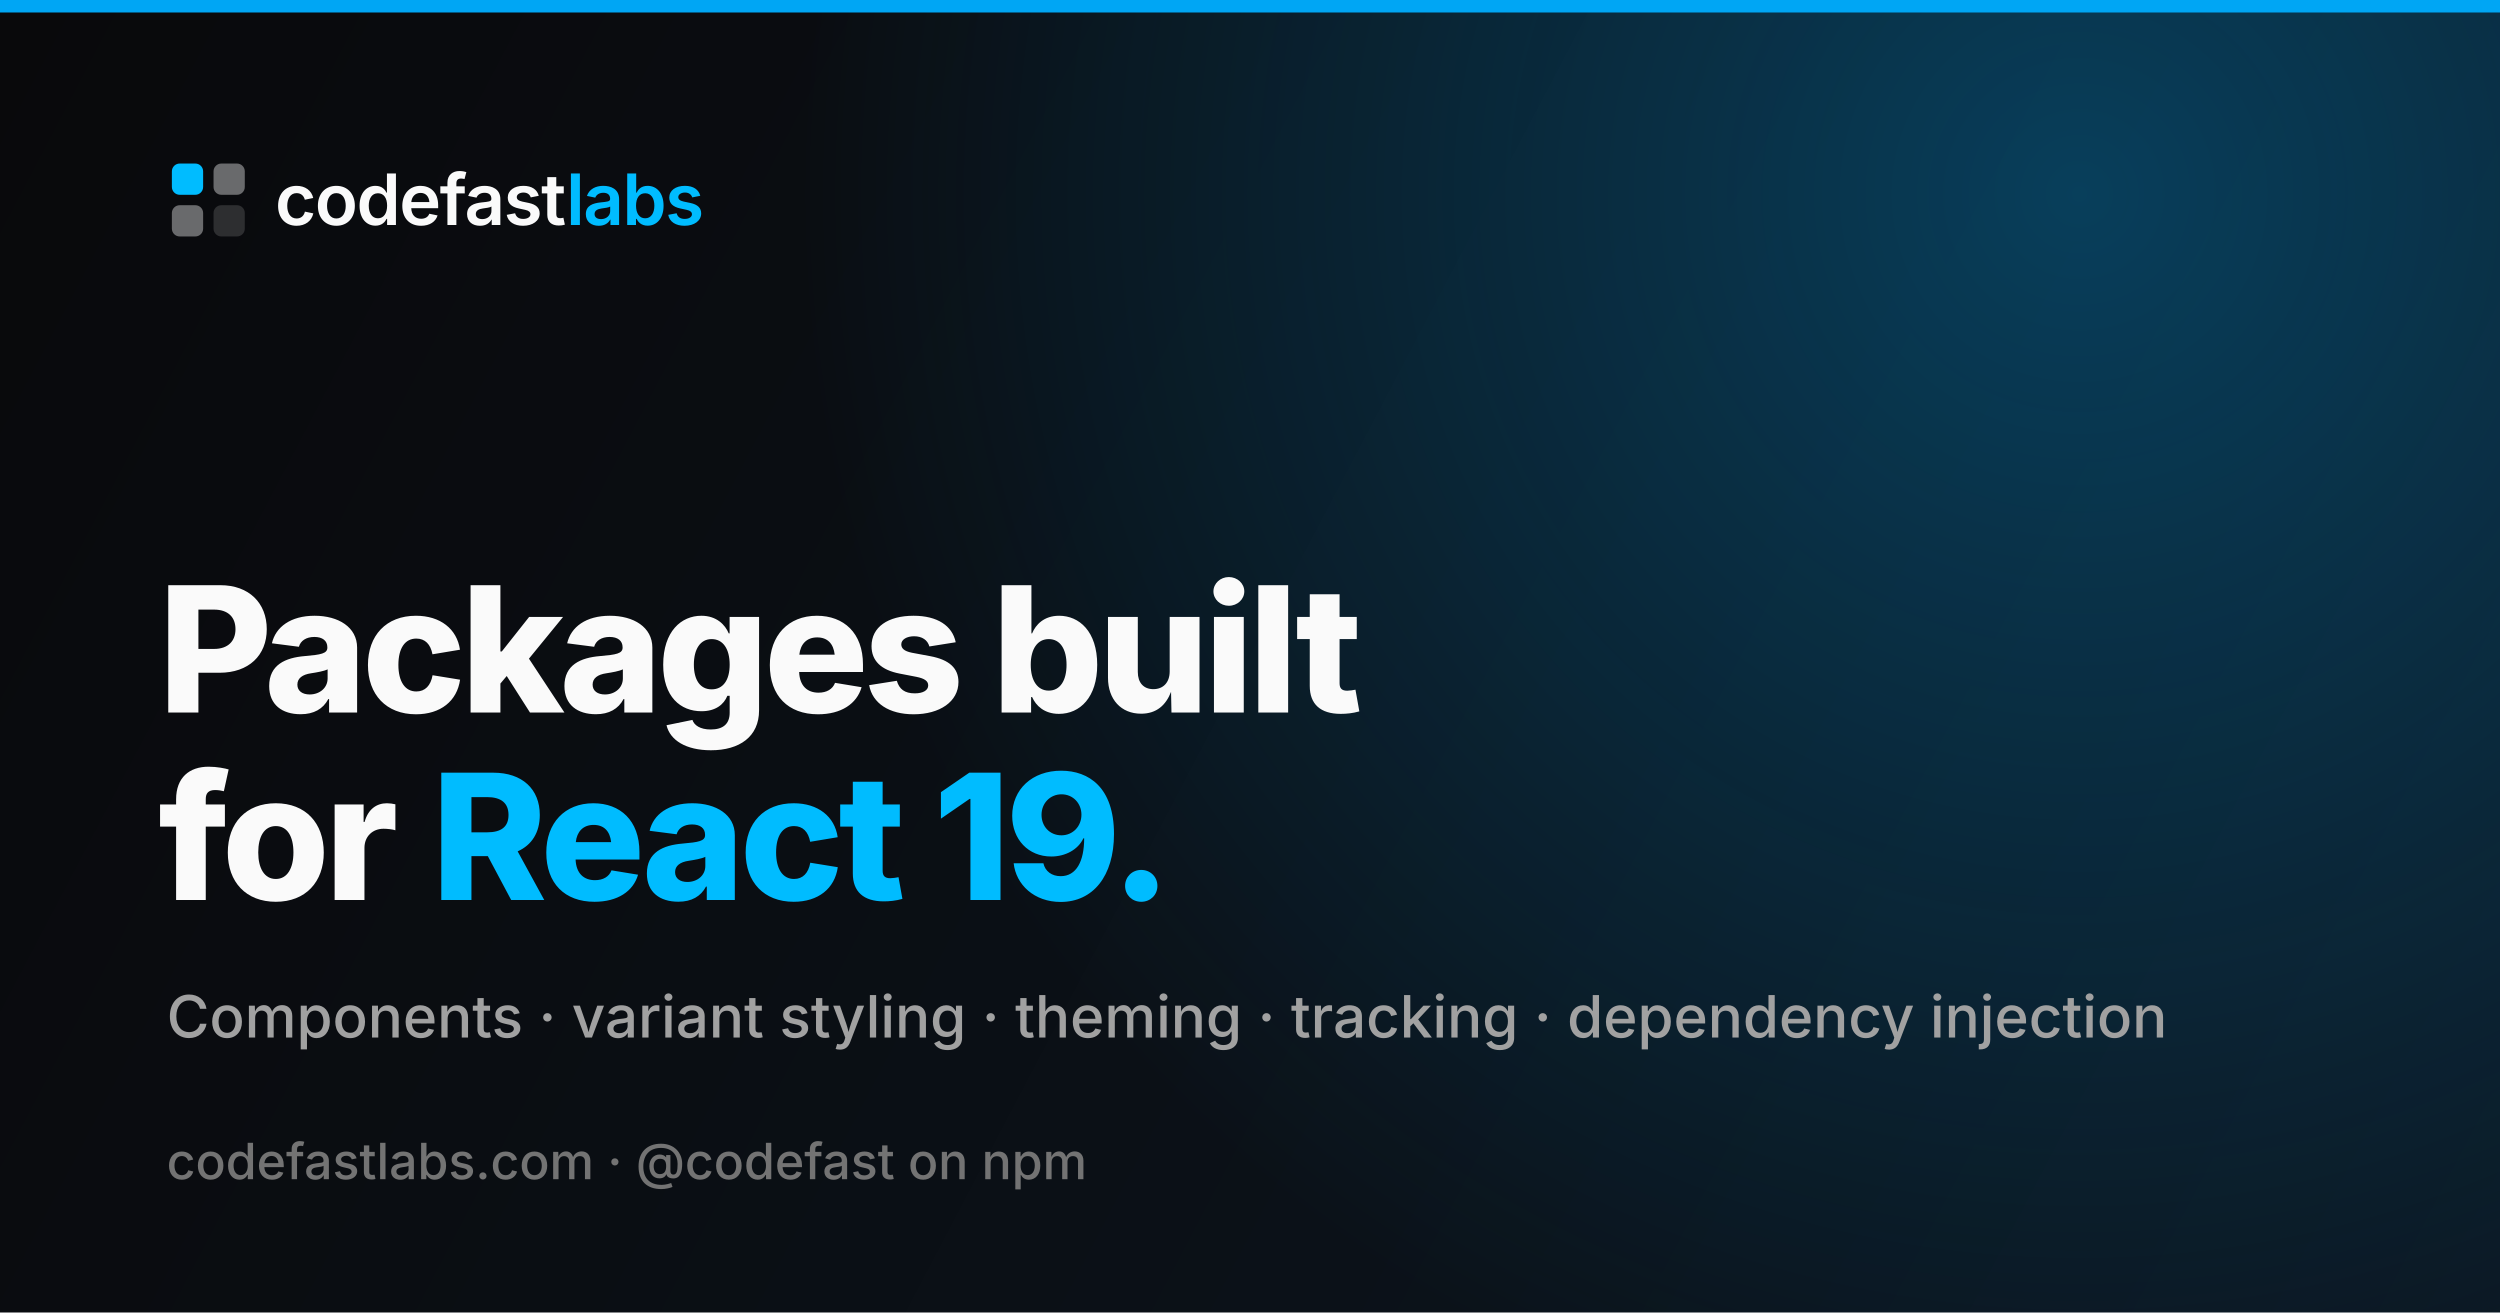
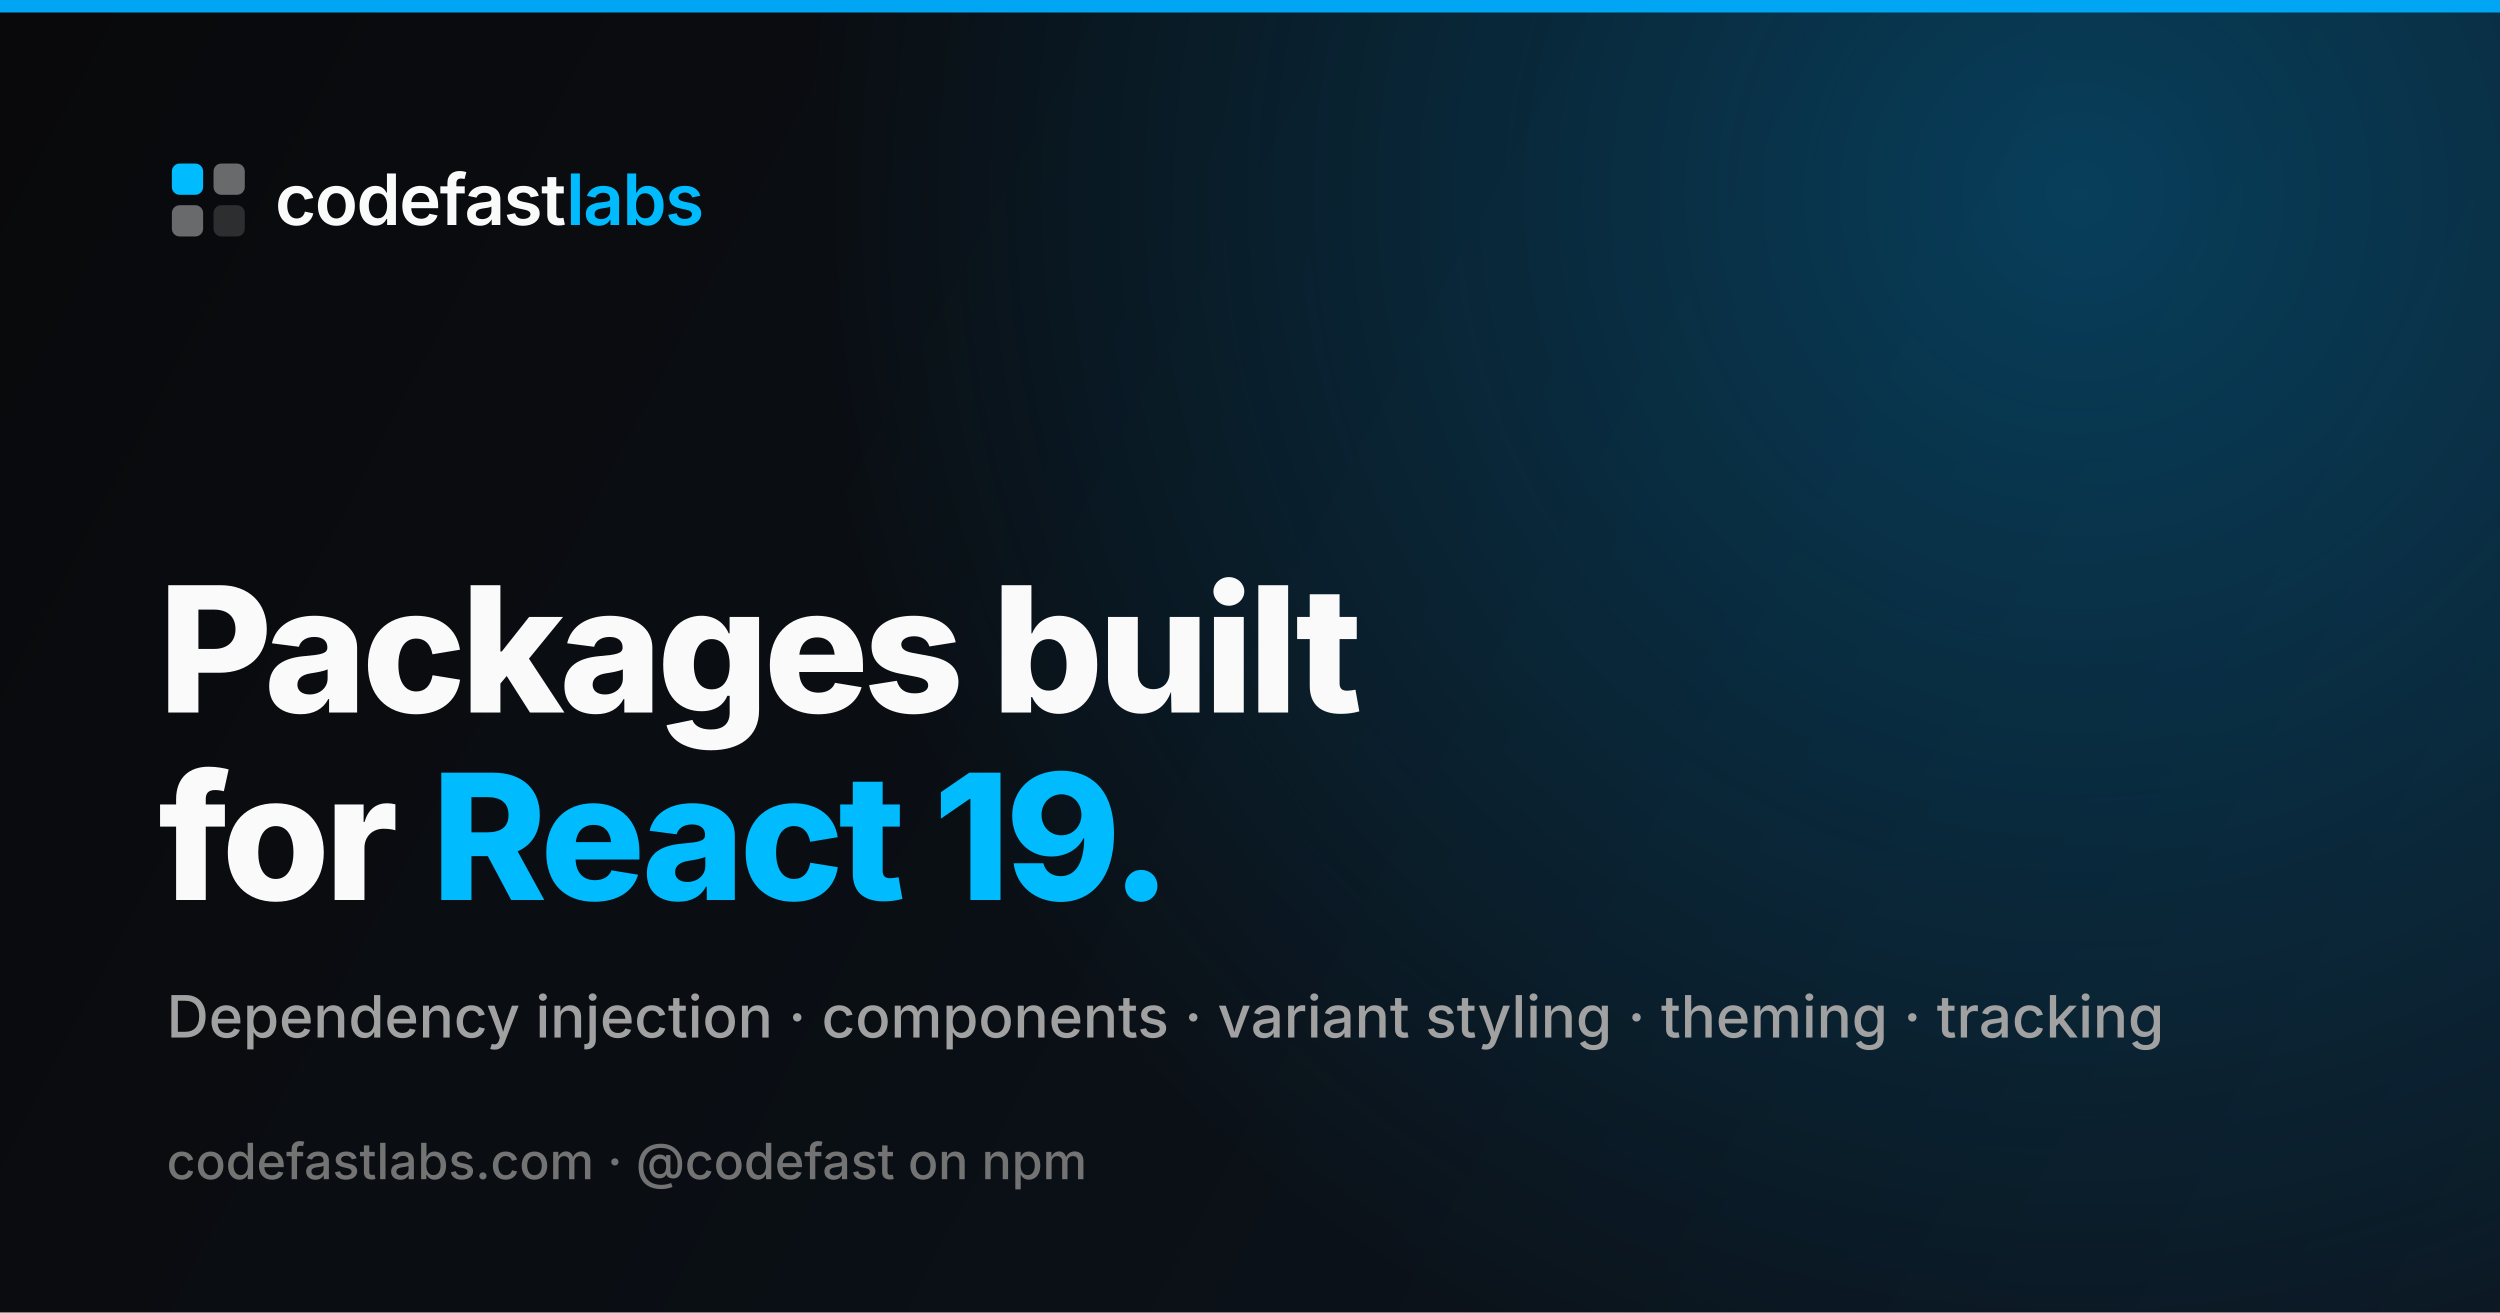
<svg xmlns="http://www.w3.org/2000/svg" width="1200" height="630" viewBox="0 0 1200 630" fill="none">
  <defs>
    <linearGradient id="bg" x1="0" y1="0" x2="1200" y2="630" gradientUnits="userSpaceOnUse">
      <stop offset="0" stop-color="#09090b" />
      <stop offset="1" stop-color="#0c1620" />
    </linearGradient>
    <radialGradient id="glow" cx="0" cy="0" r="1" gradientUnits="userSpaceOnUse" gradientTransform="translate(1000 90) rotate(130) scale(620 620)">
      <stop offset="0" stop-color="#00a6f4" stop-opacity="0.30" />
      <stop offset="1" stop-color="#00a6f4" stop-opacity="0" />
    </radialGradient>
    <style>
      text { font-family: "Inter", ui-sans-serif, system-ui, -apple-system, "Segoe UI", Roboto, sans-serif; }
    </style>
  </defs>
  <rect width="1200" height="630" fill="url(#bg)" />
  <rect width="1200" height="630" fill="url(#glow)" />
  <rect x="0" y="0" width="1200" height="6" fill="#00a6f4" />
  <g transform="translate(80 76) scale(0.625)">
    <rect x="4" y="4" width="24" height="24" rx="6" fill="#00bcff" />
    <rect x="36" y="4" width="24" height="24" rx="6" fill="#fafafa" fill-opacity="0.4" />
    <rect x="4" y="36" width="24" height="24" rx="6" fill="#fafafa" fill-opacity="0.4" />
    <rect x="36" y="36" width="24" height="24" rx="6" fill="#fafafa" fill-opacity="0.15" />
  </g>
  <text x="132" y="108" font-size="34" font-weight="600" letter-spacing="-0.7" fill="#fafafa">codefast<tspan fill="#00bcff">labs</tspan>
  </text>
  <text x="76" y="342" font-size="84" font-weight="800" letter-spacing="-2.5" fill="#fafafa">Packages built</text>
  <text x="76" y="432" font-size="84" font-weight="800" letter-spacing="-2.5" fill="#fafafa">for <tspan fill="#00bcff">React 19.</tspan>
  </text>
-   <text x="80" y="498" font-size="28" font-weight="500" fill="#a1a1a1">Components · variant styling · theming · tracking · dependency injection</text>
+   <text x="80" y="498" font-size="28" font-weight="500" fill="#a1a1a1">Dependency injection · components · variant styling · theming · tracking</text>
  <text x="80" y="566" font-size="24" font-weight="500" fill="#737373">codefastlabs.com · @codefast on npm</text>
</svg>
